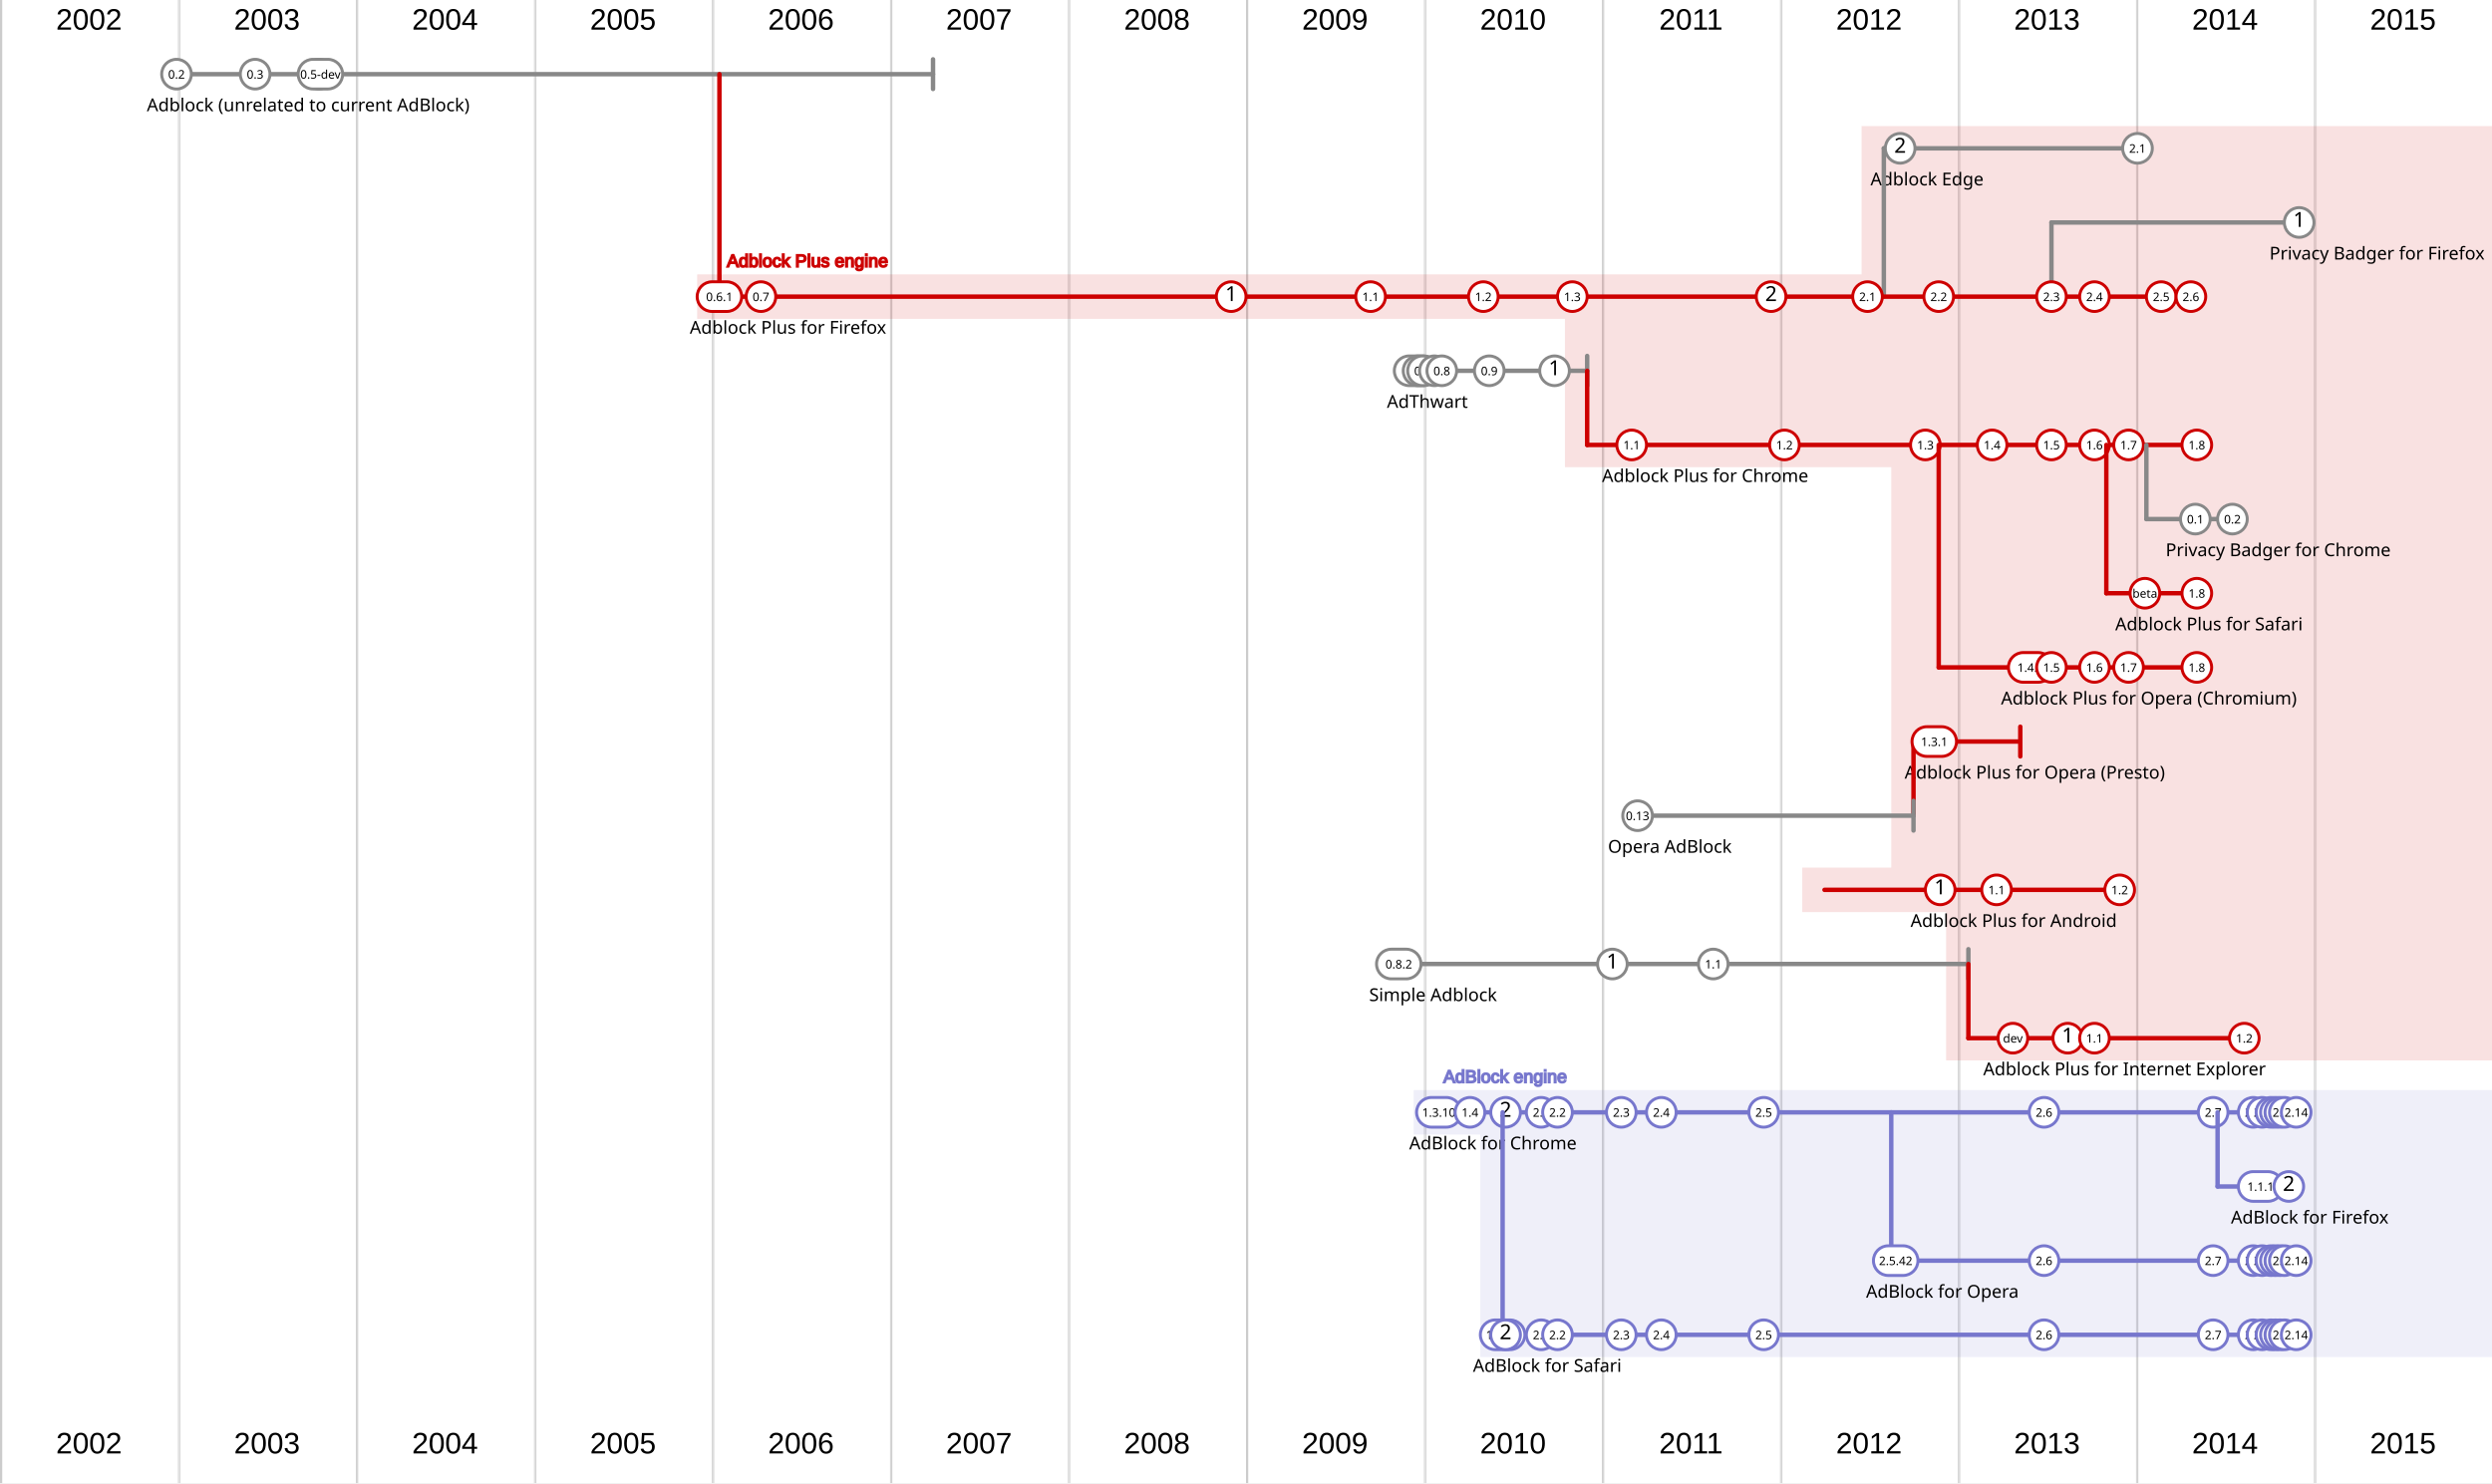
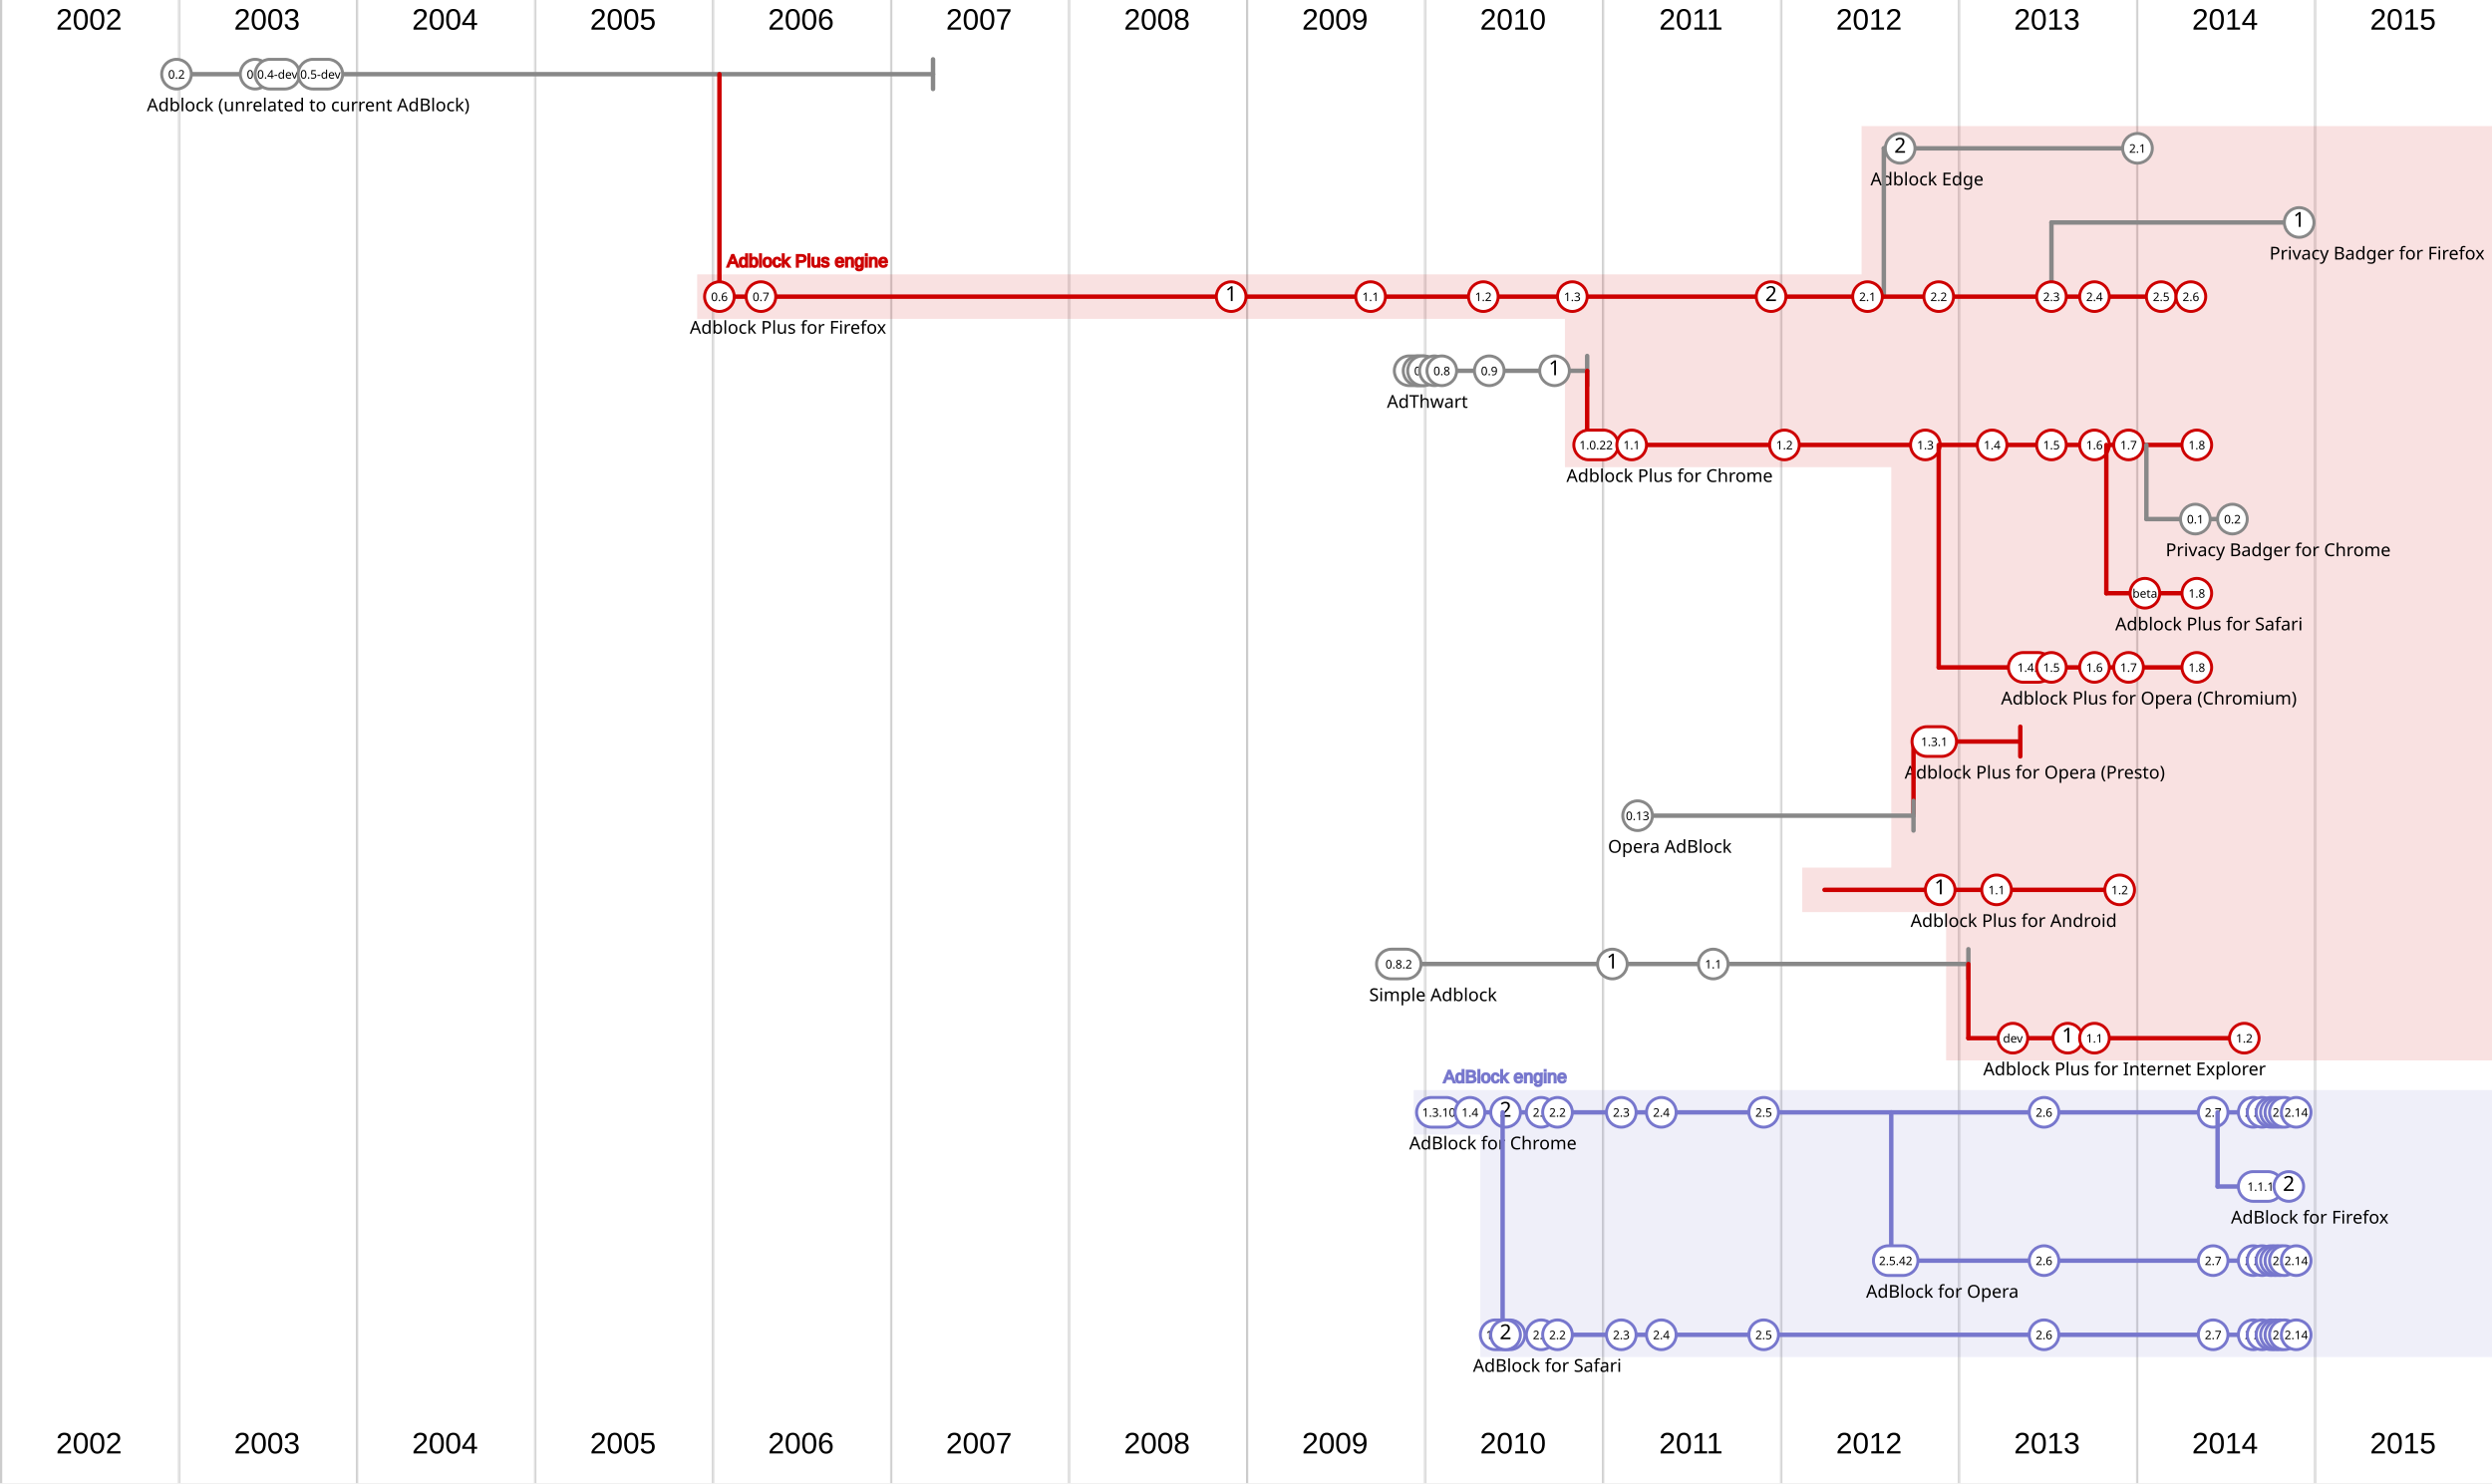
<svg xmlns="http://www.w3.org/2000/svg" xmlns:xlink="http://www.w3.org/1999/xlink" width="1680" height="1000">
  <defs>
    <style type="text/css">
      text {
        font-family: "Arial", sans-serif;
        text-align: center;
        color: black;
      }
- 
+       
      line {
        stroke-linecap:round;
        stroke-width:3px;
      }
- 
+       
      circle {
        stroke-width:2px;
        fill: white;
      }
- 
+       
      #yearlabels text {
        font-size: 20px;
        text-anchor: middle;
      }
-             
+       
      .adblocker, .engine {
        font-size: 12px;
        font-family: sans-serif;
      }
- 
+       
      .engine {
-         text-anchor: end;      
+         text-anchor: end;
        font-style: italic;
        font-weight: bold;
      }
- 
+       
      .version {
        font-family: sans-serif;
        font-size: 14px;
        text-anchor: middle;
      }
- 
+       
      .subversion {
        font-family: sans-serif;
        font-size: 8px;
        color: black;
        text-anchor: middle;
      }
- 
+       
      a:hover {
        text-decoration: underline;
      }
    </style>
    <pattern id="bglines" patternUnits="userSpaceOnUse" width="120" height="100%">
      <line x1="0" x2="0" y2="100%" stroke="#CCC" />
    </pattern>
    <rect id="longver" width="30" height="20" rx="10" transform="translate(-15, -10)" stroke-width="2" fill="white" />
    <g id="yearlabels">
      <text x="0">2002</text>
      <text x="120">2003</text>
      <text x="240">2004</text>
      <text x="360">2005</text>
      <text x="480">2006</text>
      <text x="600">2007</text>
      <text x="720">2008</text>
      <text x="840">2009</text>
      <text x="960">2010</text>
      <text x="1080">2011</text>
      <text x="1200">2012</text>
      <text x="1320">2013</text>
      <text x="1440">2014</text>
      <text x="1560">2015</text>
    </g>
    <g id="original">
      <a xlink:href="http://adblock.mozdev.org/">
        <text x="0" y="0" dx="99" dy="25" class="adblocker">Adblock (unrelated to current AdBlock)</text>
      </a>
      <line stroke="#888" x1="111" x2="629" />
      <circle stroke="#888" cx="119" r="10" />
      <text x="119" y="0" dy="3" class="subversion">0.2</text>
      <circle stroke="#888" cx="172" r="10" />
      <text x="172" y="0" dy="3" class="subversion">0.3</text>
-       <circle stroke="#888" cx="215" r="10" />
-       <text x="215" y="0" dy="3" class="subversion">0.4</text>
+       <use x="187" stroke="#888" xlink:href="#longver" />
+       <text x="187" y="0" dy="3" class="subversion">0.4-dev</text>
      <use x="216" stroke="#888" xlink:href="#longver" />
      <text x="216" y="0" dy="3" class="subversion">0.5-dev</text>
      <line stroke="#888" x1="629" y1="10" x2="629" y2="-10" />
    </g>
    <g id="adblockedge">
      <a xlink:href="https://bitbucket.org/adstomper/adblockedge/">
        <text x="0" y="0" dx="1261" dy="25" class="adblocker">Adblock Edge</text>
      </a>
      <line stroke="#888" x1="1270" x2="1441" />
      <line stroke="#888" x1="1270" x2="1270" y1="0" y2="100" />
      <circle stroke="#888" cx="1281" r="10" />
      <text x="1281" y="0" dy="3" class="version">2</text>
      <circle stroke="#888" cx="1441" r="10" />
      <text x="1441" y="0" dy="3" class="subversion">2.1</text>
    </g>
    <g id="privacybadger-firefox">
      <a xlink:href="https://www.eff.org/privacybadger">
        <text x="0" y="0" dx="1530" dy="25" class="adblocker">Privacy Badger for Firefox</text>
      </a>
      <line stroke="#888" x1="1383" x2="1550" />
      <line stroke="#888" x1="1383" x2="1383" y1="0" y2="50" />
      <circle stroke="#888" cx="1550" r="10" />
      <text x="1550" y="0" dy="3" class="version">1</text>
    </g>
    <g id="adblockplus-firefox">
      <a xlink:href="https://adblockplus.org/en/firefox">
        <text x="0" y="0" dx="465" dy="25" class="adblocker">Adblock Plus for Firefox</text>
      </a>
      <line stroke="#CD0000" x1="485" x2="1477" />
      <line stroke="#CD0000" x1="485" x2="485" y1="0" y2="-150" />
-       <use x="485" stroke="#CD0000" xlink:href="#longver" />
-       <text x="485" y="0" dy="3" class="subversion">0.6.1</text>
+       <circle stroke="#CD0000" cx="485" r="10" />
+       <text x="485" y="0" dy="3" class="subversion">0.6</text>
      <circle stroke="#CD0000" cx="513" r="10" />
      <text x="513" y="0" dy="3" class="subversion">0.7</text>
      <circle stroke="#CD0000" cx="830" r="10" />
      <text x="830" y="0" dy="3" class="version">1</text>
      <circle stroke="#CD0000" cx="924" r="10" />
      <text x="924" y="0" dy="3" class="subversion">1.1</text>
      <circle stroke="#CD0000" cx="1000" r="10" />
      <text x="1000" y="0" dy="3" class="subversion">1.2</text>
      <circle stroke="#CD0000" cx="1060" r="10" />
      <text x="1060" y="0" dy="3" class="subversion">1.3</text>
      <circle stroke="#CD0000" cx="1194" r="10" />
      <text x="1194" y="0" dy="3" class="version">2</text>
      <circle stroke="#CD0000" cx="1259" r="10" />
      <text x="1259" y="0" dy="3" class="subversion">2.1</text>
      <circle stroke="#CD0000" cx="1307" r="10" />
      <text x="1307" y="0" dy="3" class="subversion">2.2</text>
      <circle stroke="#CD0000" cx="1383" r="10" />
      <text x="1383" y="0" dy="3" class="subversion">2.3</text>
      <circle stroke="#CD0000" cx="1412" r="10" />
      <text x="1412" y="0" dy="3" class="subversion">2.4</text>
      <circle stroke="#CD0000" cx="1457" r="10" />
      <text x="1457" y="0" dy="3" class="subversion">2.5</text>
      <circle stroke="#CD0000" cx="1477" r="10" />
      <text x="1477" y="0" dy="3" class="subversion">2.6</text>
    </g>
    <g id="adthwart">
      <a xlink:href="https://code.google.com/p/adthwart/">
        <text x="0" y="0" dx="935" dy="25" class="adblocker">AdThwart</text>
      </a>
      <line stroke="#888" x1="954" x2="1070" />
      <use x="955" stroke="#888" xlink:href="#longver" />
      <text x="955" y="0" dy="3" class="subversion">0.4.8</text>
      <circle stroke="#888" cx="956" r="10" />
      <text x="956" y="0" dy="3" class="subversion">0.5</text>
      <circle stroke="#888" cx="959" r="10" />
      <text x="959" y="0" dy="3" class="subversion">0.6</text>
      <circle stroke="#888" cx="967" r="10" />
      <text x="967" y="0" dy="3" class="subversion">0.7</text>
      <circle stroke="#888" cx="972" r="10" />
      <text x="972" y="0" dy="3" class="subversion">0.8</text>
      <circle stroke="#888" cx="1004" r="10" />
      <text x="1004" y="0" dy="3" class="subversion">0.9</text>
      <circle stroke="#888" cx="1048" r="10" />
      <text x="1048" y="0" dy="3" class="version">1</text>
      <line stroke="#888" x1="1070" y1="10" x2="1070" y2="-10" />
    </g>
    <g id="adblockplus-chrome">
      <a xlink:href="https://adblockplus.org/en/chrome">
-         <text x="0" y="0" dx="1080" dy="25" class="adblocker">Adblock Plus for Chrome</text>
+         <text x="0" y="0" dx="1056" dy="25" class="adblocker">Adblock Plus for Chrome</text>
      </a>
      <line stroke="#CD0000" x1="1070" x2="1481" />
      <line stroke="#CD0000" x1="1070" x2="1070" y1="0" y2="-50" />
+       <use x="1076" stroke="#CD0000" xlink:href="#longver" />
+       <text x="1076" y="0" dy="3" class="subversion">1.0.22</text>
      <circle stroke="#CD0000" cx="1100" r="10" />
      <text x="1100" y="0" dy="3" class="subversion">1.1</text>
      <circle stroke="#CD0000" cx="1203" r="10" />
      <text x="1203" y="0" dy="3" class="subversion">1.2</text>
      <circle stroke="#CD0000" cx="1298" r="10" />
      <text x="1298" y="0" dy="3" class="subversion">1.3</text>
      <circle stroke="#CD0000" cx="1343" r="10" />
      <text x="1343" y="0" dy="3" class="subversion">1.4</text>
      <circle stroke="#CD0000" cx="1383" r="10" />
      <text x="1383" y="0" dy="3" class="subversion">1.5</text>
      <circle stroke="#CD0000" cx="1412" r="10" />
      <text x="1412" y="0" dy="3" class="subversion">1.6</text>
      <circle stroke="#CD0000" cx="1435" r="10" />
      <text x="1435" y="0" dy="3" class="subversion">1.7</text>
      <circle stroke="#CD0000" cx="1481" r="10" />
      <text x="1481" y="0" dy="3" class="subversion">1.8</text>
    </g>
    <g id="privacybadger-chrome">
      <a xlink:href="https://www.eff.org/privacybadger">
        <text x="0" y="0" dx="1460" dy="25" class="adblocker">Privacy Badger for Chrome</text>
      </a>
      <line stroke="#888" x1="1447" x2="1505" />
      <line stroke="#888" x1="1447" x2="1447" y1="0" y2="-50" />
      <circle stroke="#888" cx="1480" r="10" />
      <text x="1480" y="0" dy="3" class="subversion">0.1</text>
      <circle stroke="#888" cx="1505" r="10" />
      <text x="1505" y="0" dy="3" class="subversion">0.2</text>
    </g>
    <g id="adblockplus-safari">
      <a xlink:href="https://adblockplus.org/en/safari">
        <text x="0" y="0" dx="1426" dy="25" class="adblocker">Adblock Plus for Safari</text>
      </a>
      <line stroke="#CD0000" x1="1420" x2="1481" />
      <line stroke="#CD0000" x1="1420" x2="1420" y1="0" y2="-100" />
      <circle stroke="#CD0000" cx="1446" r="10" />
      <text x="1446" y="0" dy="3" class="subversion">beta</text>
      <circle stroke="#CD0000" cx="1481" r="10" />
      <text x="1481" y="0" dy="3" class="subversion">1.8</text>
    </g>
    <g id="adblockplus-opera-chromium">
      <a xlink:href="https://adblockplus.org/en/opera">
        <text x="0" y="0" dx="1349" dy="25" class="adblocker">Adblock Plus for Opera (Chromium)</text>
      </a>
      <line stroke="#CD0000" x1="1307" x2="1481" />
      <line stroke="#CD0000" x1="1307" x2="1307" y1="0" y2="-150" />
      <use x="1369" stroke="#CD0000" xlink:href="#longver" />
      <text x="1369" y="0" dy="3" class="subversion">1.4.1</text>
      <circle stroke="#CD0000" cx="1383" r="10" />
      <text x="1383" y="0" dy="3" class="subversion">1.5</text>
      <circle stroke="#CD0000" cx="1412" r="10" />
      <text x="1412" y="0" dy="3" class="subversion">1.6</text>
      <circle stroke="#CD0000" cx="1435" r="10" />
      <text x="1435" y="0" dy="3" class="subversion">1.7</text>
      <circle stroke="#CD0000" cx="1481" r="10" />
      <text x="1481" y="0" dy="3" class="subversion">1.8</text>
    </g>
    <g id="adblockplus-opera-presto">
      <a xlink:href="https://adblockplus.org/en/opera">
        <text x="0" y="0" dx="1284" dy="25" class="adblocker">Adblock Plus for Opera (Presto)</text>
      </a>
      <line stroke="#CD0000" x1="1290" x2="1362" />
      <line stroke="#CD0000" x1="1290" x2="1290" y1="0" y2="50" />
      <use x="1304" stroke="#CD0000" xlink:href="#longver" />
      <text x="1304" y="0" dy="3" class="subversion">1.3.1</text>
      <line stroke="#CD0000" x1="1362" y1="10" x2="1362" y2="-10" />
    </g>
    <g id="opera-adblock">
      <a xlink:href="">
        <text x="0" y="0" dx="1084" dy="25" class="adblocker">Opera AdBlock</text>
      </a>
      <line stroke="#888" x1="1104" x2="1290" />
      <circle stroke="#888" cx="1104" r="10" />
      <text x="1104" y="0" dy="3" class="subversion">0.13</text>
      <line stroke="#888" x1="1290" y1="10" x2="1290" y2="-10" />
    </g>
    <g id="adblockplus-android">
      <a xlink:href="https://adblockplus.org/en/android">
        <text x="0" y="0" dx="1288" dy="25" class="adblocker">Adblock Plus for Android</text>
      </a>
      <line stroke="#CD0000" x1="1230" x2="1429" />
      <circle stroke="#CD0000" cx="1308" r="10" />
      <text x="1308" y="0" dy="3" class="version">1</text>
      <circle stroke="#CD0000" cx="1346" r="10" />
      <text x="1346" y="0" dy="3" class="subversion">1.1</text>
      <circle stroke="#CD0000" cx="1429" r="10" />
      <text x="1429" y="0" dy="3" class="subversion">1.2</text>
    </g>
    <g id="simpleadblock">
      <a xlink:href="http://simple-adblock.com/">
        <text x="0" y="0" dx="923" dy="25" class="adblocker">Simple Adblock</text>
      </a>
      <line stroke="#888" x1="943" x2="1327" />
      <use x="943" stroke="#888" xlink:href="#longver" />
      <text x="943" y="0" dy="3" class="subversion">0.8.2</text>
      <circle stroke="#888" cx="1087" r="10" />
      <text x="1087" y="0" dy="3" class="version">1</text>
      <circle stroke="#888" cx="1155" r="10" />
      <text x="1155" y="0" dy="3" class="subversion">1.1</text>
      <line stroke="#888" x1="1327" y1="10" x2="1327" y2="-10" />
    </g>
    <g id="adblockplus-ie">
      <a xlink:href="https://adblockplus.org/en/internet-explorer">
        <text x="0" y="0" dx="1337" dy="25" class="adblocker">Adblock Plus for Internet Explorer</text>
      </a>
      <line stroke="#CD0000" x1="1327" x2="1513" />
      <line stroke="#CD0000" x1="1327" x2="1327" y1="0" y2="-50" />
      <circle stroke="#CD0000" cx="1357" r="10" />
      <text x="1357" y="0" dy="3" class="subversion">dev</text>
      <circle stroke="#CD0000" cx="1394" r="10" />
      <text x="1394" y="0" dy="3" class="version">1</text>
      <circle stroke="#CD0000" cx="1412" r="10" />
      <text x="1412" y="0" dy="3" class="subversion">1.1</text>
      <circle stroke="#CD0000" cx="1513" r="10" />
      <text x="1513" y="0" dy="3" class="subversion">1.2</text>
    </g>
    <g id="adblock-chrome">
      <a xlink:href="https://getadblock.com/">
        <text x="0" y="0" dx="950" dy="25" class="adblocker">AdBlock for Chrome</text>
      </a>
      <line stroke="#7777CD" x1="968" x2="1548" />
      <use x="970" stroke="#7777CD" xlink:href="#longver" />
      <text x="970" y="0" dy="3" class="subversion">1.3.10</text>
      <circle stroke="#7777CD" cx="991" r="10" />
      <text x="991" y="0" dy="3" class="subversion">1.4</text>
      <circle stroke="#7777CD" cx="1015" r="10" />
      <text x="1015" y="0" dy="3" class="version">2</text>
      <circle stroke="#7777CD" cx="1039" r="10" />
      <text x="1039" y="0" dy="3" class="subversion">2.1</text>
      <circle stroke="#7777CD" cx="1050" r="10" />
      <text x="1050" y="0" dy="3" class="subversion">2.2</text>
      <circle stroke="#7777CD" cx="1093" r="10" />
      <text x="1093" y="0" dy="3" class="subversion">2.3</text>
      <circle stroke="#7777CD" cx="1120" r="10" />
      <text x="1120" y="0" dy="3" class="subversion">2.4</text>
      <circle stroke="#7777CD" cx="1189" r="10" />
      <text x="1189" y="0" dy="3" class="subversion">2.5</text>
      <circle stroke="#7777CD" cx="1378" r="10" />
      <text x="1378" y="0" dy="3" class="subversion">2.6</text>
      <circle stroke="#7777CD" cx="1492" r="10" />
      <text x="1492" y="0" dy="3" class="subversion">2.7</text>
      <circle stroke="#7777CD" cx="1519" r="10" />
      <text x="1519" y="0" dy="3" class="subversion">2.8</text>
      <circle stroke="#7777CD" cx="1525" r="10" />
      <text x="1525" y="0" dy="3" class="subversion">2.9</text>
      <circle stroke="#7777CD" cx="1531" r="10" />
      <text x="1531" y="0" dy="3" class="subversion">2.10</text>
      <circle stroke="#7777CD" cx="1534" r="10" />
      <text x="1534" y="0" dy="3" class="subversion">2.11</text>
      <circle stroke="#7777CD" cx="1537" r="10" />
      <text x="1537" y="0" dy="3" class="subversion">2.12</text>
      <circle stroke="#7777CD" cx="1540" r="10" />
      <text x="1540" y="0" dy="3" class="subversion">2.13</text>
      <circle stroke="#7777CD" cx="1548" r="10" />
      <text x="1548" y="0" dy="3" class="subversion">2.14</text>
    </g>
    <g id="adblock-firefox">
      <a xlink:href="https://getadblock.com/">
        <text x="0" y="0" dx="1504" dy="25" class="adblocker">AdBlock for Firefox</text>
      </a>
      <line stroke="#7777CD" x1="1495" x2="1543" />
      <line stroke="#7777CD" x1="1495" x2="1495" y1="0" y2="-50" />
      <use x="1524" stroke="#7777CD" xlink:href="#longver" />
      <text x="1524" y="0" dy="3" class="subversion">1.1.1</text>
      <circle stroke="#7777CD" cx="1543" r="10" />
      <text x="1543" y="0" dy="3" class="version">2</text>
    </g>
    <g id="adblock-opera">
      <a xlink:href="https://getadblock.com/">
        <text x="0" y="0" dx="1258" dy="25" class="adblocker">AdBlock for Opera</text>
      </a>
      <line stroke="#7777CD" x1="1275" x2="1548" />
      <line stroke="#7777CD" x1="1275" x2="1275" y1="0" y2="-100" />
      <use x="1278" stroke="#7777CD" xlink:href="#longver" />
      <text x="1278" y="0" dy="3" class="subversion">2.5.42</text>
      <circle stroke="#7777CD" cx="1378" r="10" />
      <text x="1378" y="0" dy="3" class="subversion">2.6</text>
      <circle stroke="#7777CD" cx="1492" r="10" />
      <text x="1492" y="0" dy="3" class="subversion">2.7</text>
      <circle stroke="#7777CD" cx="1519" r="10" />
      <text x="1519" y="0" dy="3" class="subversion">2.8</text>
      <circle stroke="#7777CD" cx="1525" r="10" />
      <text x="1525" y="0" dy="3" class="subversion">2.9</text>
      <circle stroke="#7777CD" cx="1531" r="10" />
      <text x="1531" y="0" dy="3" class="subversion">2.10</text>
      <circle stroke="#7777CD" cx="1534" r="10" />
      <text x="1534" y="0" dy="3" class="subversion">2.11</text>
      <circle stroke="#7777CD" cx="1537" r="10" />
      <text x="1537" y="0" dy="3" class="subversion">2.12</text>
      <circle stroke="#7777CD" cx="1540" r="10" />
      <text x="1540" y="0" dy="3" class="subversion">2.13</text>
      <circle stroke="#7777CD" cx="1548" r="10" />
      <text x="1548" y="0" dy="3" class="subversion">2.14</text>
    </g>
    <g id="adblock-safari">
      <a xlink:href="https://getadblock.com/">
        <text x="0" y="0" dx="993" dy="25" class="adblocker">AdBlock for Safari</text>
      </a>
      <line stroke="#7777CD" x1="1013" x2="1548" />
      <line stroke="#7777CD" x1="1013" x2="1013" y1="0" y2="-150" />
      <use x="1013" stroke="#7777CD" xlink:href="#longver" />
      <text x="1013" y="0" dy="3" class="subversion">1.4.31</text>
      <circle stroke="#7777CD" cx="1015" r="10" />
      <text x="1015" y="0" dy="3" class="version">2</text>
      <circle stroke="#7777CD" cx="1039" r="10" />
      <text x="1039" y="0" dy="3" class="subversion">2.1</text>
      <circle stroke="#7777CD" cx="1050" r="10" />
      <text x="1050" y="0" dy="3" class="subversion">2.2</text>
      <circle stroke="#7777CD" cx="1093" r="10" />
      <text x="1093" y="0" dy="3" class="subversion">2.3</text>
      <circle stroke="#7777CD" cx="1120" r="10" />
      <text x="1120" y="0" dy="3" class="subversion">2.4</text>
      <circle stroke="#7777CD" cx="1189" r="10" />
      <text x="1189" y="0" dy="3" class="subversion">2.5</text>
      <circle stroke="#7777CD" cx="1378" r="10" />
      <text x="1378" y="0" dy="3" class="subversion">2.6</text>
      <circle stroke="#7777CD" cx="1492" r="10" />
      <text x="1492" y="0" dy="3" class="subversion">2.7</text>
      <circle stroke="#7777CD" cx="1519" r="10" />
      <text x="1519" y="0" dy="3" class="subversion">2.8</text>
      <circle stroke="#7777CD" cx="1525" r="10" />
      <text x="1525" y="0" dy="3" class="subversion">2.9</text>
      <circle stroke="#7777CD" cx="1531" r="10" />
      <text x="1531" y="0" dy="3" class="subversion">2.10</text>
      <circle stroke="#7777CD" cx="1534" r="10" />
      <text x="1534" y="0" dy="3" class="subversion">2.11</text>
      <circle stroke="#7777CD" cx="1537" r="10" />
      <text x="1537" y="0" dy="3" class="subversion">2.12</text>
      <circle stroke="#7777CD" cx="1540" r="10" />
      <text x="1540" y="0" dy="3" class="subversion">2.13</text>
      <circle stroke="#7777CD" cx="1548" r="10" />
      <text x="1548" y="0" dy="3" class="subversion">2.14</text>
    </g>
    <g id="adblockplus-core">
      <text x="490" y="180" dy="0" fill="#CD0000" stroke="#CD0000">Adblock Plus engine</text>
      <polygon points="1680,85 1255,85 1255,115 1255,185 470,185 470,215 1055,215 1055,285 1055,315 1275,315 1275,485 1275,515 1275,585 1215,585 1215,615 1312,615 1312,685 1312,715 1680,715 " fill="#CD0000" opacity="0.12" />
    </g>
    <g id="adblock">
      <text x="973" y="730" dy="0" fill="#7777CD" stroke="#7777CD">AdBlock engine</text>
      <polygon points="1680,735 953,735 953,765 998,765 998,885 998,915 1680,915 " fill="#7777CD" opacity="0.12" />
    </g>
    <g id="content">
      <use x="60" y="20" xlink:href="#yearlabels" />
      <use x="60" y="100%" transform="translate(0, -20)" xlink:href="#yearlabels" />
      <use y="0" xlink:href="#adblockplus-core" />
      <use y="0" xlink:href="#adblock" />
      <use y="50" xlink:href="#original" />
      <use y="100" xlink:href="#adblockedge" />
      <use y="150" xlink:href="#privacybadger-firefox" />
      <use y="200" xlink:href="#adblockplus-firefox" />
      <use y="250" xlink:href="#adthwart" />
      <use y="300" xlink:href="#adblockplus-chrome" />
      <use y="350" xlink:href="#privacybadger-chrome" />
      <use y="400" xlink:href="#adblockplus-safari" />
      <use y="450" xlink:href="#adblockplus-opera-chromium" />
      <use y="500" xlink:href="#adblockplus-opera-presto" />
      <use y="550" xlink:href="#opera-adblock" />
      <use y="600" xlink:href="#adblockplus-android" />
      <use y="650" xlink:href="#simpleadblock" />
      <use y="700" xlink:href="#adblockplus-ie" />
      <use y="750" xlink:href="#adblock-chrome" />
      <use y="800" xlink:href="#adblock-firefox" />
      <use y="850" xlink:href="#adblock-opera" />
      <use y="900" xlink:href="#adblock-safari" />
    </g>
  </defs>
  <rect x="0" y="0" height="100%" width="100%" fill="#ffffff" />
  <rect x="0" y="0" height="100%" width="100%" style="fill: url(#bglines);" />
  <use x="0" y="0" xlink:href="#content" />
</svg>
